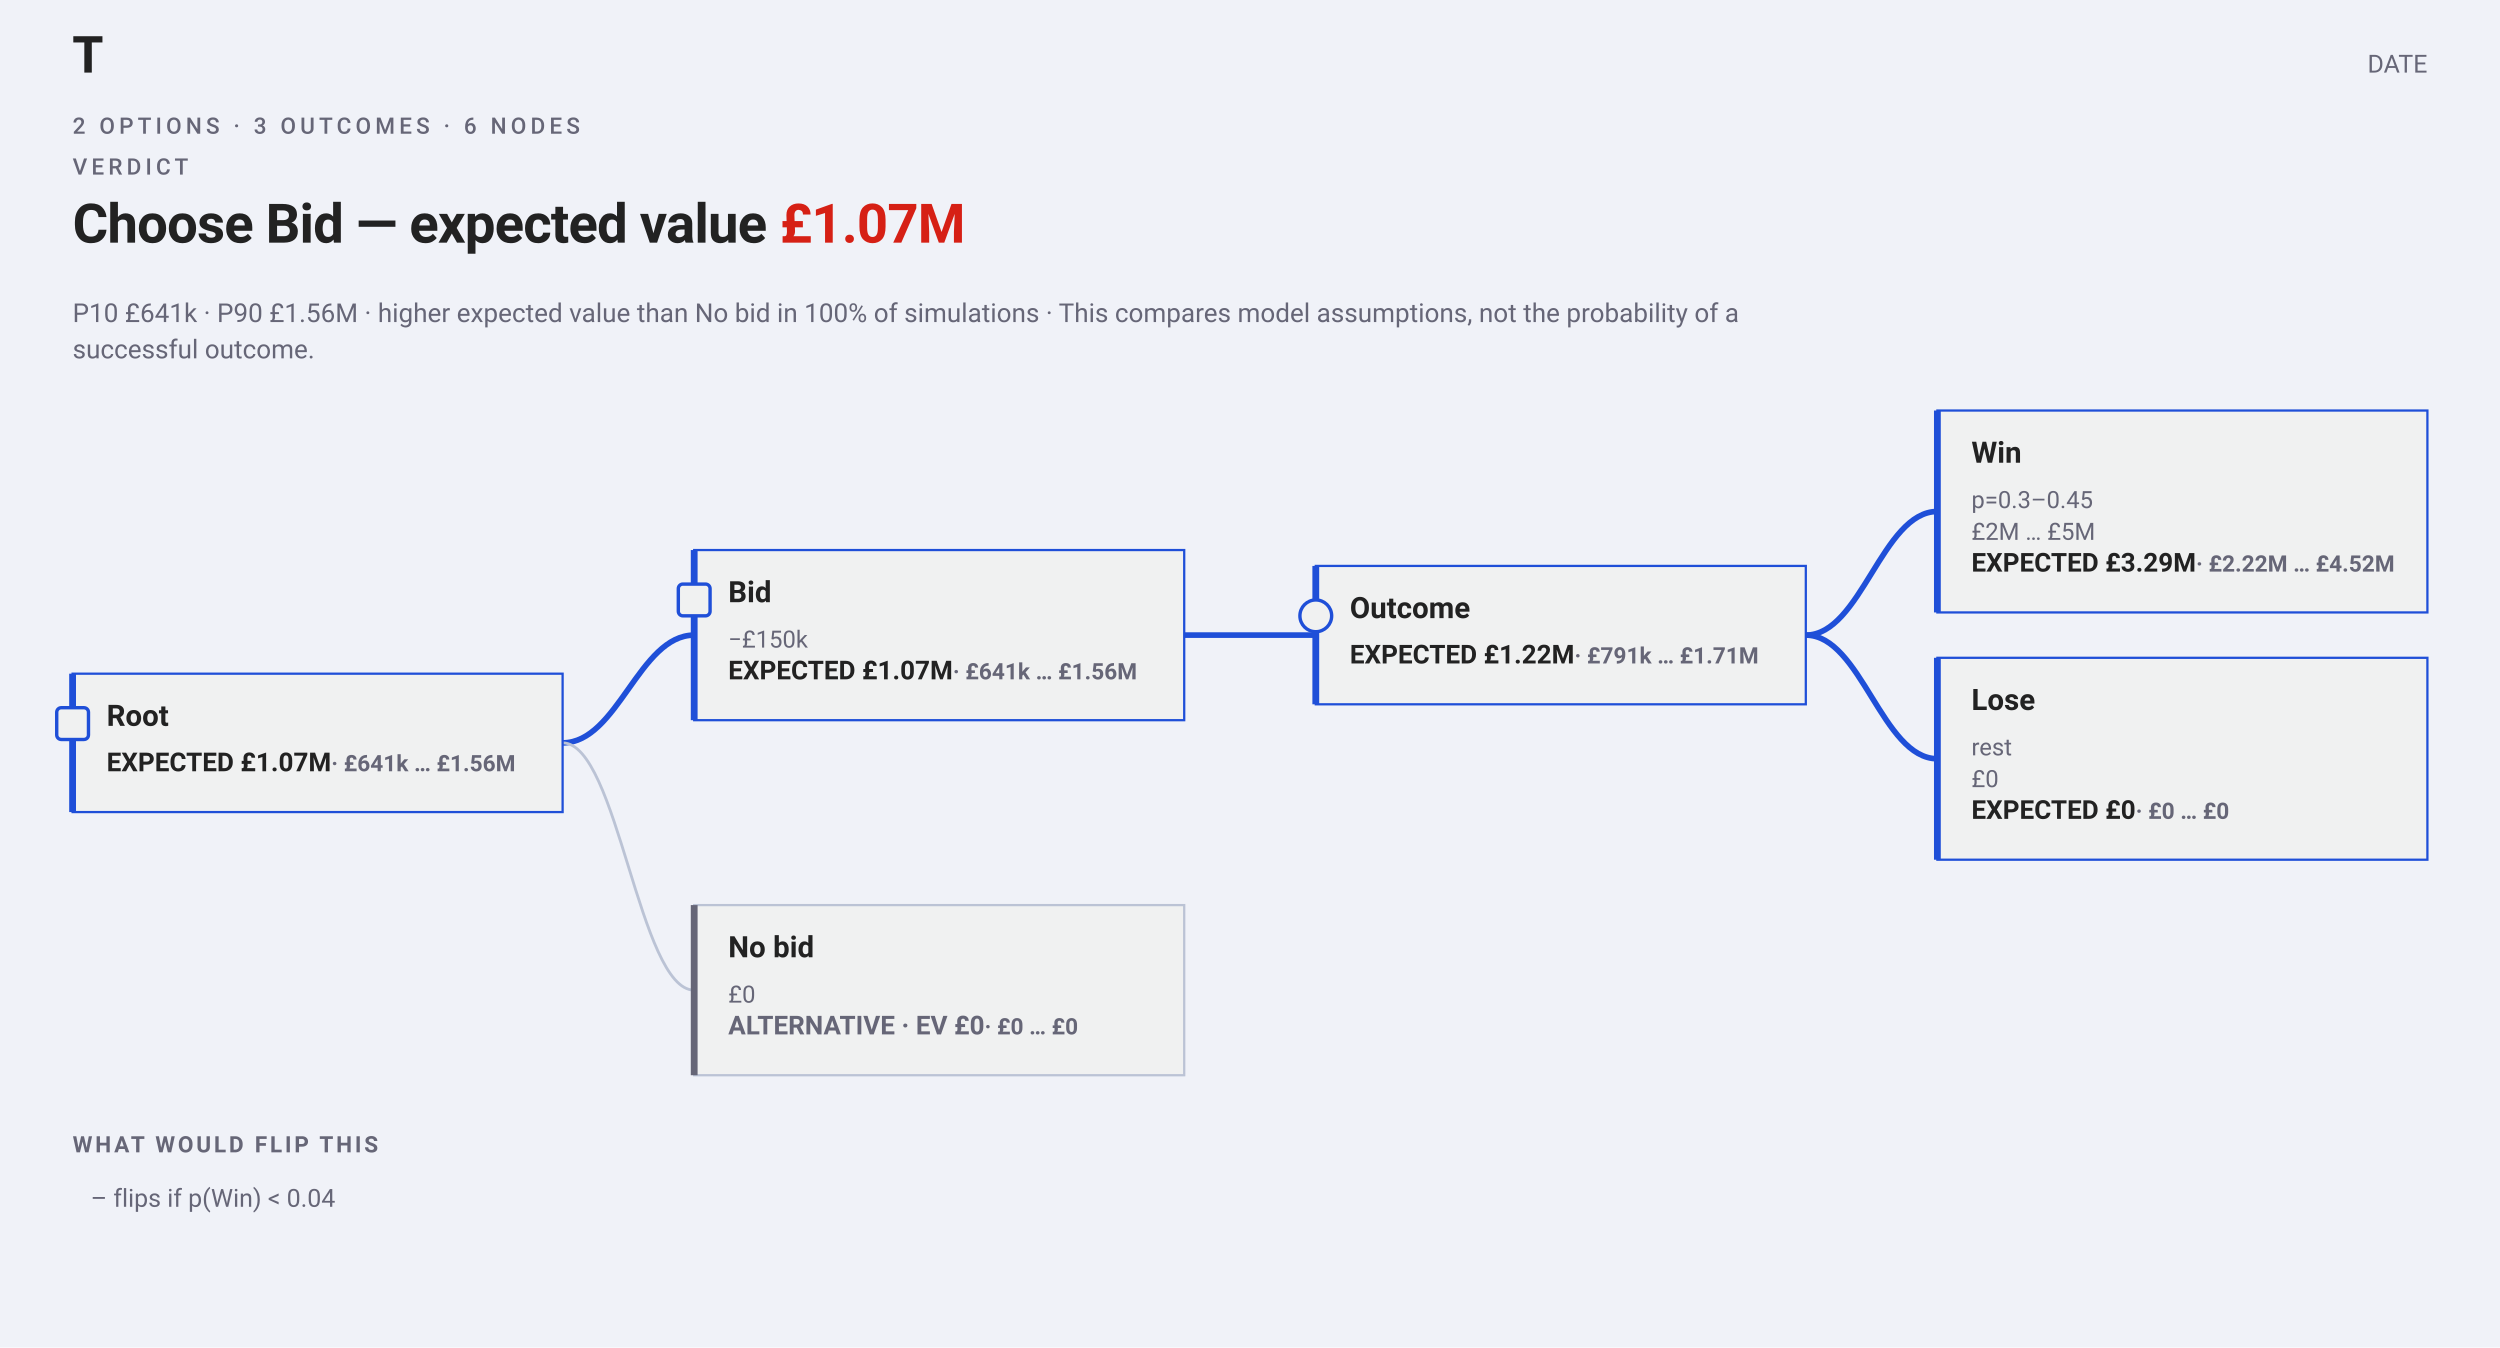
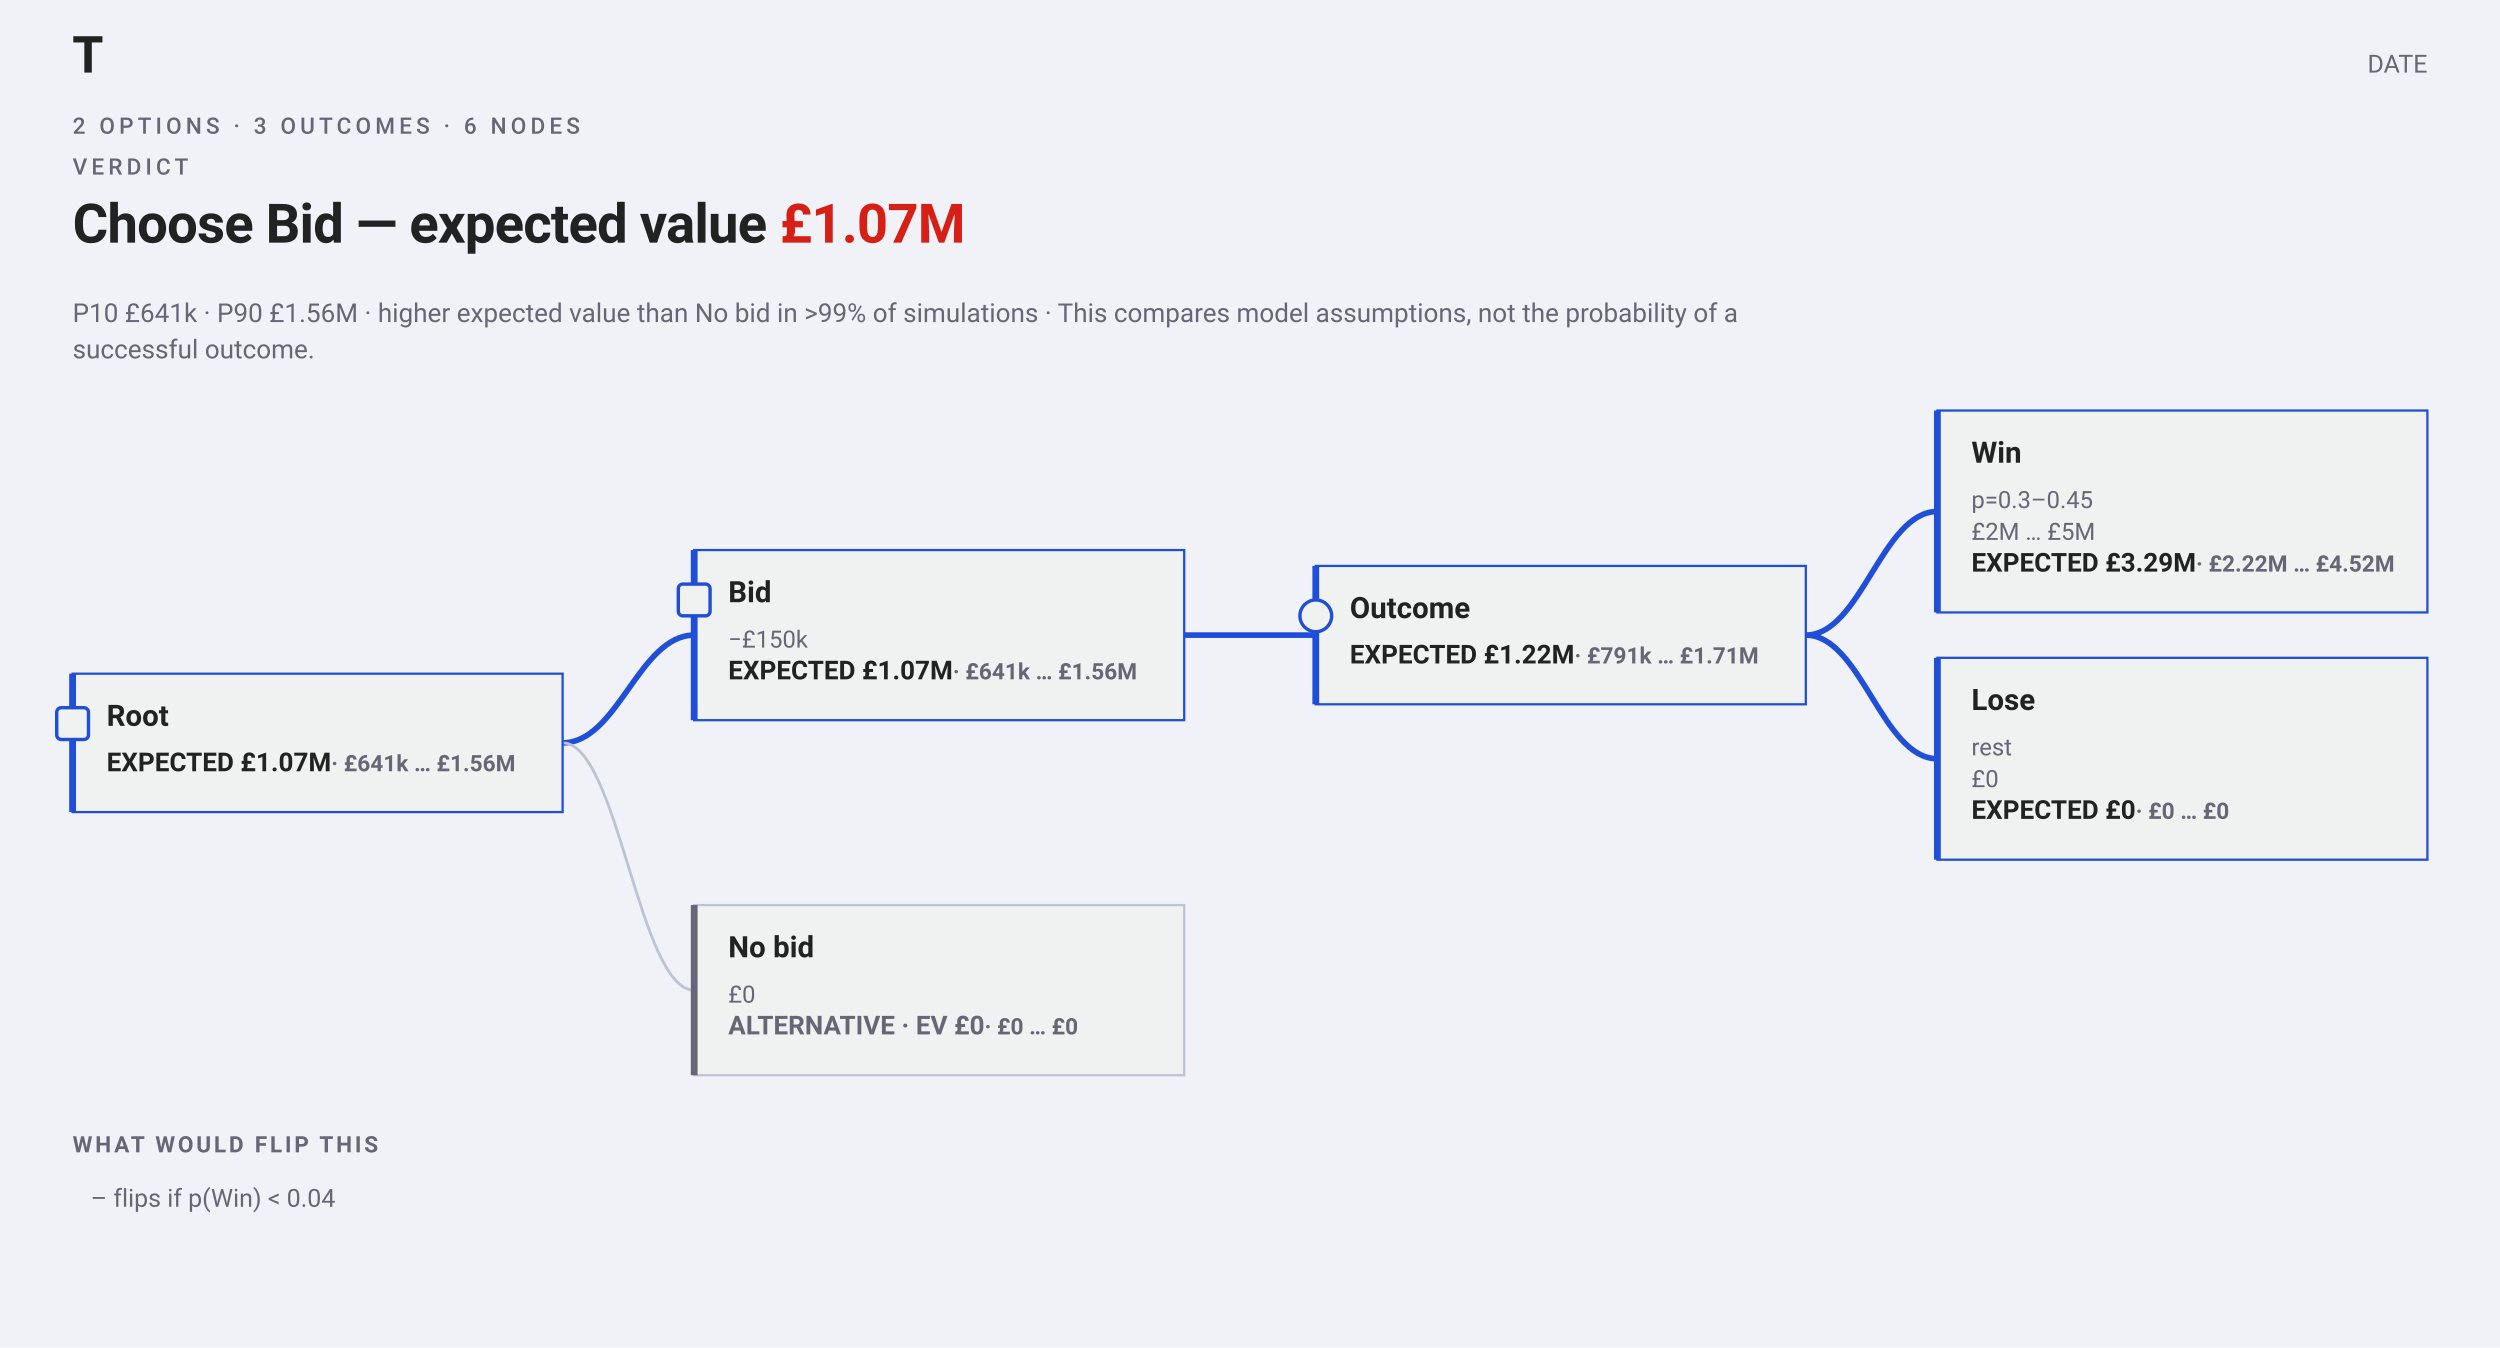
<svg xmlns="http://www.w3.org/2000/svg" width="1102" height="594" viewBox="0 0 1102 594" font-family="-apple-system,BlinkMacSystemFont,&quot;Segoe UI&quot;,Roboto,sans-serif">
  <rect width="1102" height="594" fill="#f0f2f8" />
  <text x="32" y="32" font-family="&quot;Helvetica Neue&quot;,Helvetica,&quot;Segoe UI&quot;,Roboto,sans-serif" font-size="22" font-weight="700" fill="#222">T</text>
  <text x="1070" y="32" text-anchor="end" font-size="11" fill="#667">DATE</text>
  <text xml:space="preserve" x="32" y="58.96" font-family="-apple-system,BlinkMacSystemFont,'Segoe UI',Roboto,sans-serif" font-size="10" font-weight="500" letter-spacing="1.8" fill="#667">2 OPTIONS · 3 OUTCOMES · 6 NODES</text>
  <text xml:space="preserve" x="32" y="76.96" font-family="-apple-system,BlinkMacSystemFont,'Segoe UI',Roboto,sans-serif" font-size="10" font-weight="500" letter-spacing="1.8" fill="#667">VERDICT</text>
  <text xml:space="preserve" x="32" y="106.96" font-family="-apple-system,BlinkMacSystemFont,'Segoe UI',Roboto,sans-serif" font-size="24" font-weight="700" letter-spacing="-0.36" fill="#222">Choose Bid — expected value <tspan class="vfig" fill="#D62015">£1.07M</tspan>
  </text>
-   <text x="32" y="141.96" font-size="11.5" fill="#667">P10 £641k · P90 £1.56M · higher expected value than No bid in 100% of simulations · This compares model assumptions, not the probability of a</text>
+   <text x="32" y="141.96" font-size="11.5" fill="#667">P10 £641k · P90 £1.56M · higher expected value than No bid in &gt;99% of simulations · This compares model assumptions, not the probability of a</text>
  <text x="32" y="157.96" font-size="11.5" fill="#667">successful outcome.</text>
  <path data-tree-edge="" d="M 796 279.96 C 820.36 279.96, 829.64 225.46, 854 225.46" fill="none" stroke="#1F4FD8" stroke-width="2.5" />
  <path data-tree-edge="" d="M 796 279.96 C 820.36 279.96, 829.64 334.46, 854 334.46" fill="none" stroke="#1F4FD8" stroke-width="2.5" />
  <path data-tree-edge="" d="M 522 279.96 C 546.36 279.96, 555.64 279.96, 580 279.96" fill="none" stroke="#1F4FD8" stroke-width="2.5" />
  <path data-tree-edge="" d="M 248 327.46 C 272.36 327.46, 281.64 279.96, 306 279.96" fill="none" stroke="#1F4FD8" stroke-width="2.5" />
  <path data-tree-edge="" d="M 248 327.46 C 272.36 327.46, 281.64 436.46, 306 436.46" fill="none" stroke="#bbc3d5" stroke-width="1.25" />
  <g data-tree-node="1" data-policy-state="recommended">
    <rect x="32" y="296.96" width="216" height="61" fill="#f0f1f1" stroke="#1F4FD8" />
    <line x1="32" y1="296.96" x2="32" y2="357.96" stroke="#1F4FD8" stroke-width="3" />
    <rect x="25" y="311.96" width="14" height="14" rx="2" fill="#f0f1f1" stroke="#1F4FD8" stroke-width="1.5" />
    <text x="47" y="319.96" font-size="13" font-weight="650" fill="#222">
      <tspan>Root</tspan>
    </text>
    <text x="47" y="339.96" font-size="11.5" font-weight="650" fill="#222">EXPECTED £1.07M<tspan fill="#667" font-size="10"> · £641k … £1.56M</tspan>
    </text>
  </g>
  <g data-tree-node="2" data-policy-state="recommended">
    <rect x="306" y="242.46" width="216" height="75" fill="#f0f1f1" stroke="#1F4FD8" />
    <line x1="306" y1="242.46" x2="306" y2="317.46" stroke="#1F4FD8" stroke-width="3" />
    <rect x="299" y="257.46" width="14" height="14" rx="2" fill="#f0f1f1" stroke="#1F4FD8" stroke-width="1.5" />
    <text x="321" y="265.46" font-size="13" font-weight="650" fill="#222">
      <tspan>Bid</tspan>
    </text>
    <text x="321" y="285.46" font-size="10.5" fill="#667">
      <tspan>−£150k</tspan>
    </text>
    <text x="321" y="299.46" font-size="11.5" font-weight="650" fill="#222">EXPECTED £1.07M<tspan fill="#667" font-size="10"> · £641k … £1.56M</tspan>
    </text>
  </g>
  <g data-tree-node="6" data-policy-state="alternative">
    <rect x="306" y="398.96" width="216" height="75" fill="#f0f1f1" stroke="#bbc3d5" />
    <line x1="306" y1="398.96" x2="306" y2="473.96" stroke="#667" stroke-width="3" />
    <line x1="306" y1="413.96" x2="306" y2="427.96" stroke="#667" stroke-width="1.5" />
    <text x="321" y="421.96" font-size="13" font-weight="650" fill="#222">
      <tspan>No bid</tspan>
    </text>
    <text x="321" y="441.96" font-size="10.5" fill="#667">
      <tspan>£0</tspan>
    </text>
    <text x="321" y="455.96" font-size="11.5" font-weight="650" fill="#667">ALTERNATIVE · EV £0<tspan fill="#667" font-size="10"> · £0 … £0</tspan>
    </text>
  </g>
  <g data-tree-node="3" data-policy-state="recommended">
    <rect x="580" y="249.46" width="216" height="61" fill="#f0f1f1" stroke="#1F4FD8" />
    <line x1="580" y1="249.46" x2="580" y2="310.46" stroke="#1F4FD8" stroke-width="3" />
    <circle cx="580" cy="271.46" r="7" fill="#f0f1f1" stroke="#1F4FD8" stroke-width="1.5" />
    <text x="595" y="272.46" font-size="13" font-weight="650" fill="#222">
      <tspan>Outcome</tspan>
    </text>
    <text x="595" y="292.46" font-size="11.5" font-weight="650" fill="#222">EXPECTED £1.22M<tspan fill="#667" font-size="10"> · £791k … £1.71M</tspan>
    </text>
  </g>
  <g data-tree-node="4" data-policy-state="recommended">
    <rect x="854" y="180.96" width="216" height="89" fill="#f0f1f1" stroke="#1F4FD8" />
    <line x1="854" y1="180.96" x2="854" y2="269.96" stroke="#1F4FD8" stroke-width="3" />
    <line x1="854" y1="195.96" x2="854" y2="209.96" stroke="#1F4FD8" stroke-width="1.5" />
    <text x="869" y="203.96" font-size="13" font-weight="650" fill="#222">
      <tspan>Win</tspan>
    </text>
    <text x="869" y="223.96" font-size="10.5" fill="#667">
      <tspan>p=0.3–0.45</tspan>
    </text>
    <text x="869" y="237.96" font-size="10.5" fill="#667">
      <tspan>£2M … £5M</tspan>
    </text>
    <text x="869" y="251.96" font-size="11.5" font-weight="650" fill="#222">EXPECTED £3.29M<tspan fill="#667" font-size="10"> · £2.22M … £4.52M</tspan>
    </text>
  </g>
  <g data-tree-node="5" data-policy-state="recommended">
    <rect x="854" y="289.96" width="216" height="89" fill="#f0f1f1" stroke="#1F4FD8" />
    <line x1="854" y1="289.96" x2="854" y2="378.96" stroke="#1F4FD8" stroke-width="3" />
    <line x1="854" y1="304.96" x2="854" y2="318.96" stroke="#1F4FD8" stroke-width="1.5" />
    <text x="869" y="312.96" font-size="13" font-weight="650" fill="#222">
      <tspan>Lose</tspan>
    </text>
    <text x="869" y="332.96" font-size="10.5" fill="#667">
      <tspan>rest</tspan>
    </text>
    <text x="869" y="346.96" font-size="10.5" fill="#667">
      <tspan>£0</tspan>
    </text>
    <text x="869" y="360.96" font-size="11.5" font-weight="650" fill="#222">EXPECTED £0<tspan fill="#667" font-size="10"> · £0 … £0</tspan>
    </text>
  </g>
  <text x="32" y="507.96" font-size="10" font-weight="650" letter-spacing="1.2" fill="#667">WHAT WOULD FLIP THIS</text>
  <text x="40" y="531.96" font-size="11" fill="#667">– flips if p(Win) &lt; 0.04</text>
</svg>
